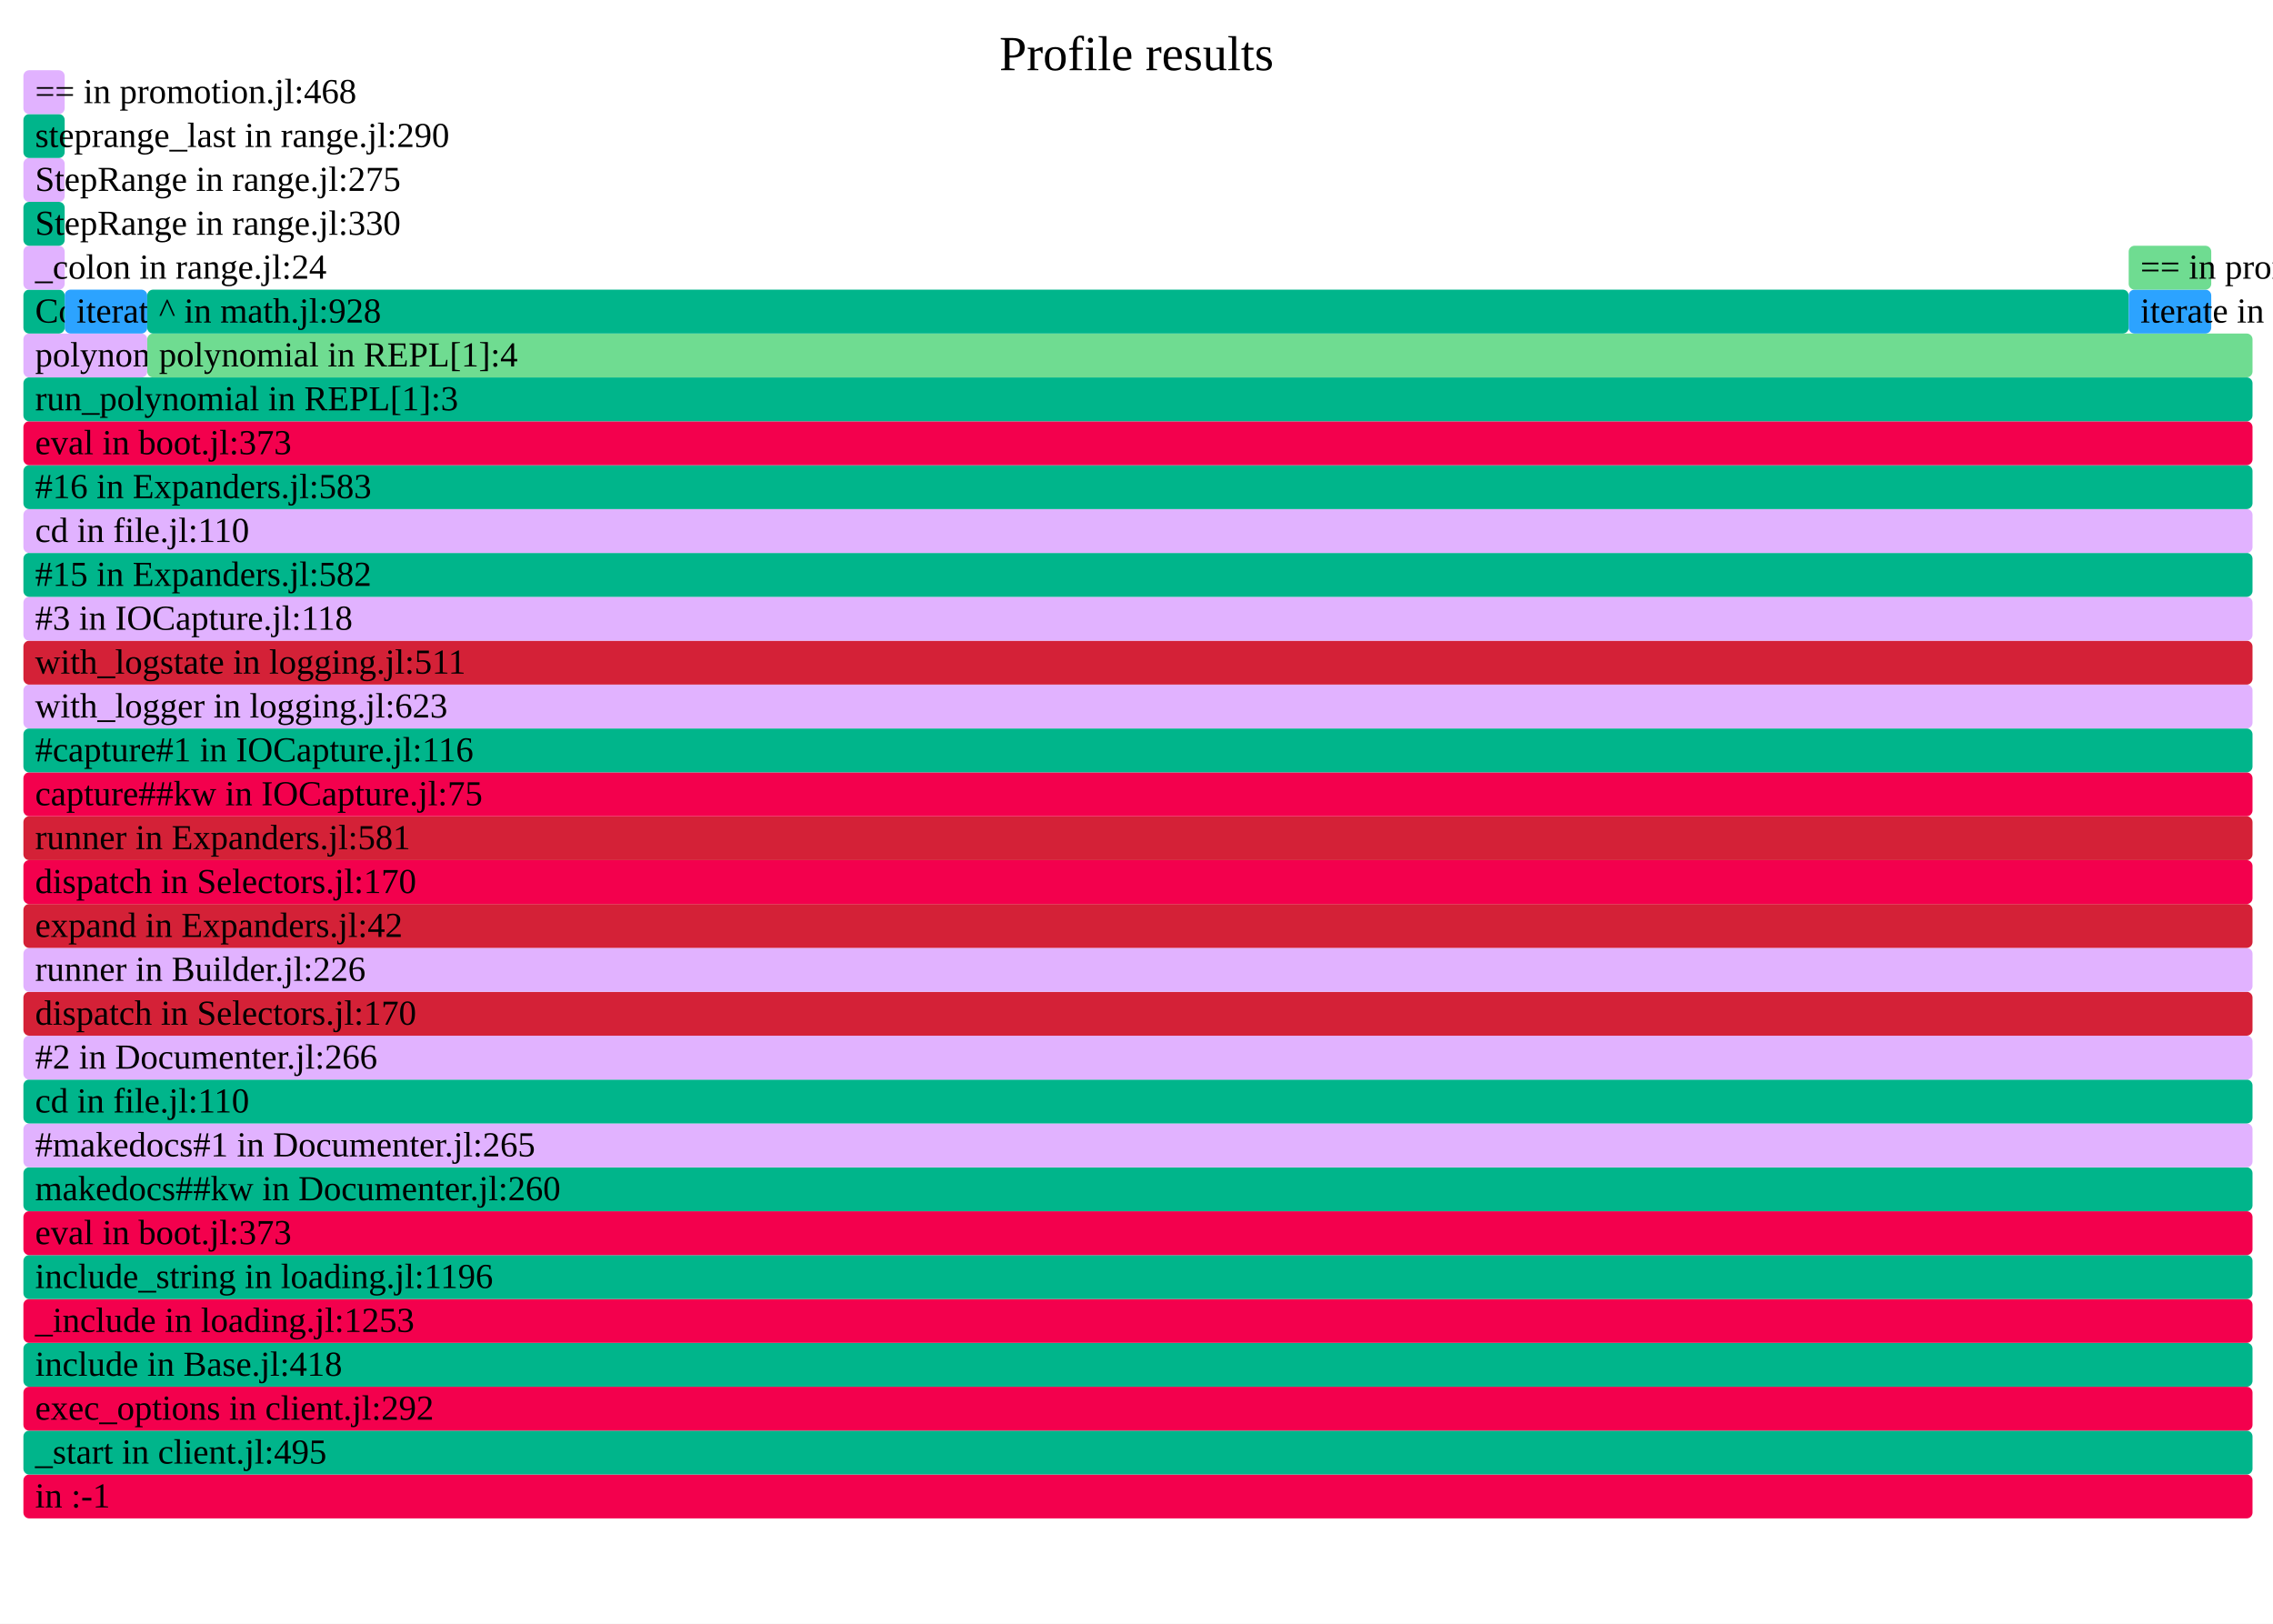
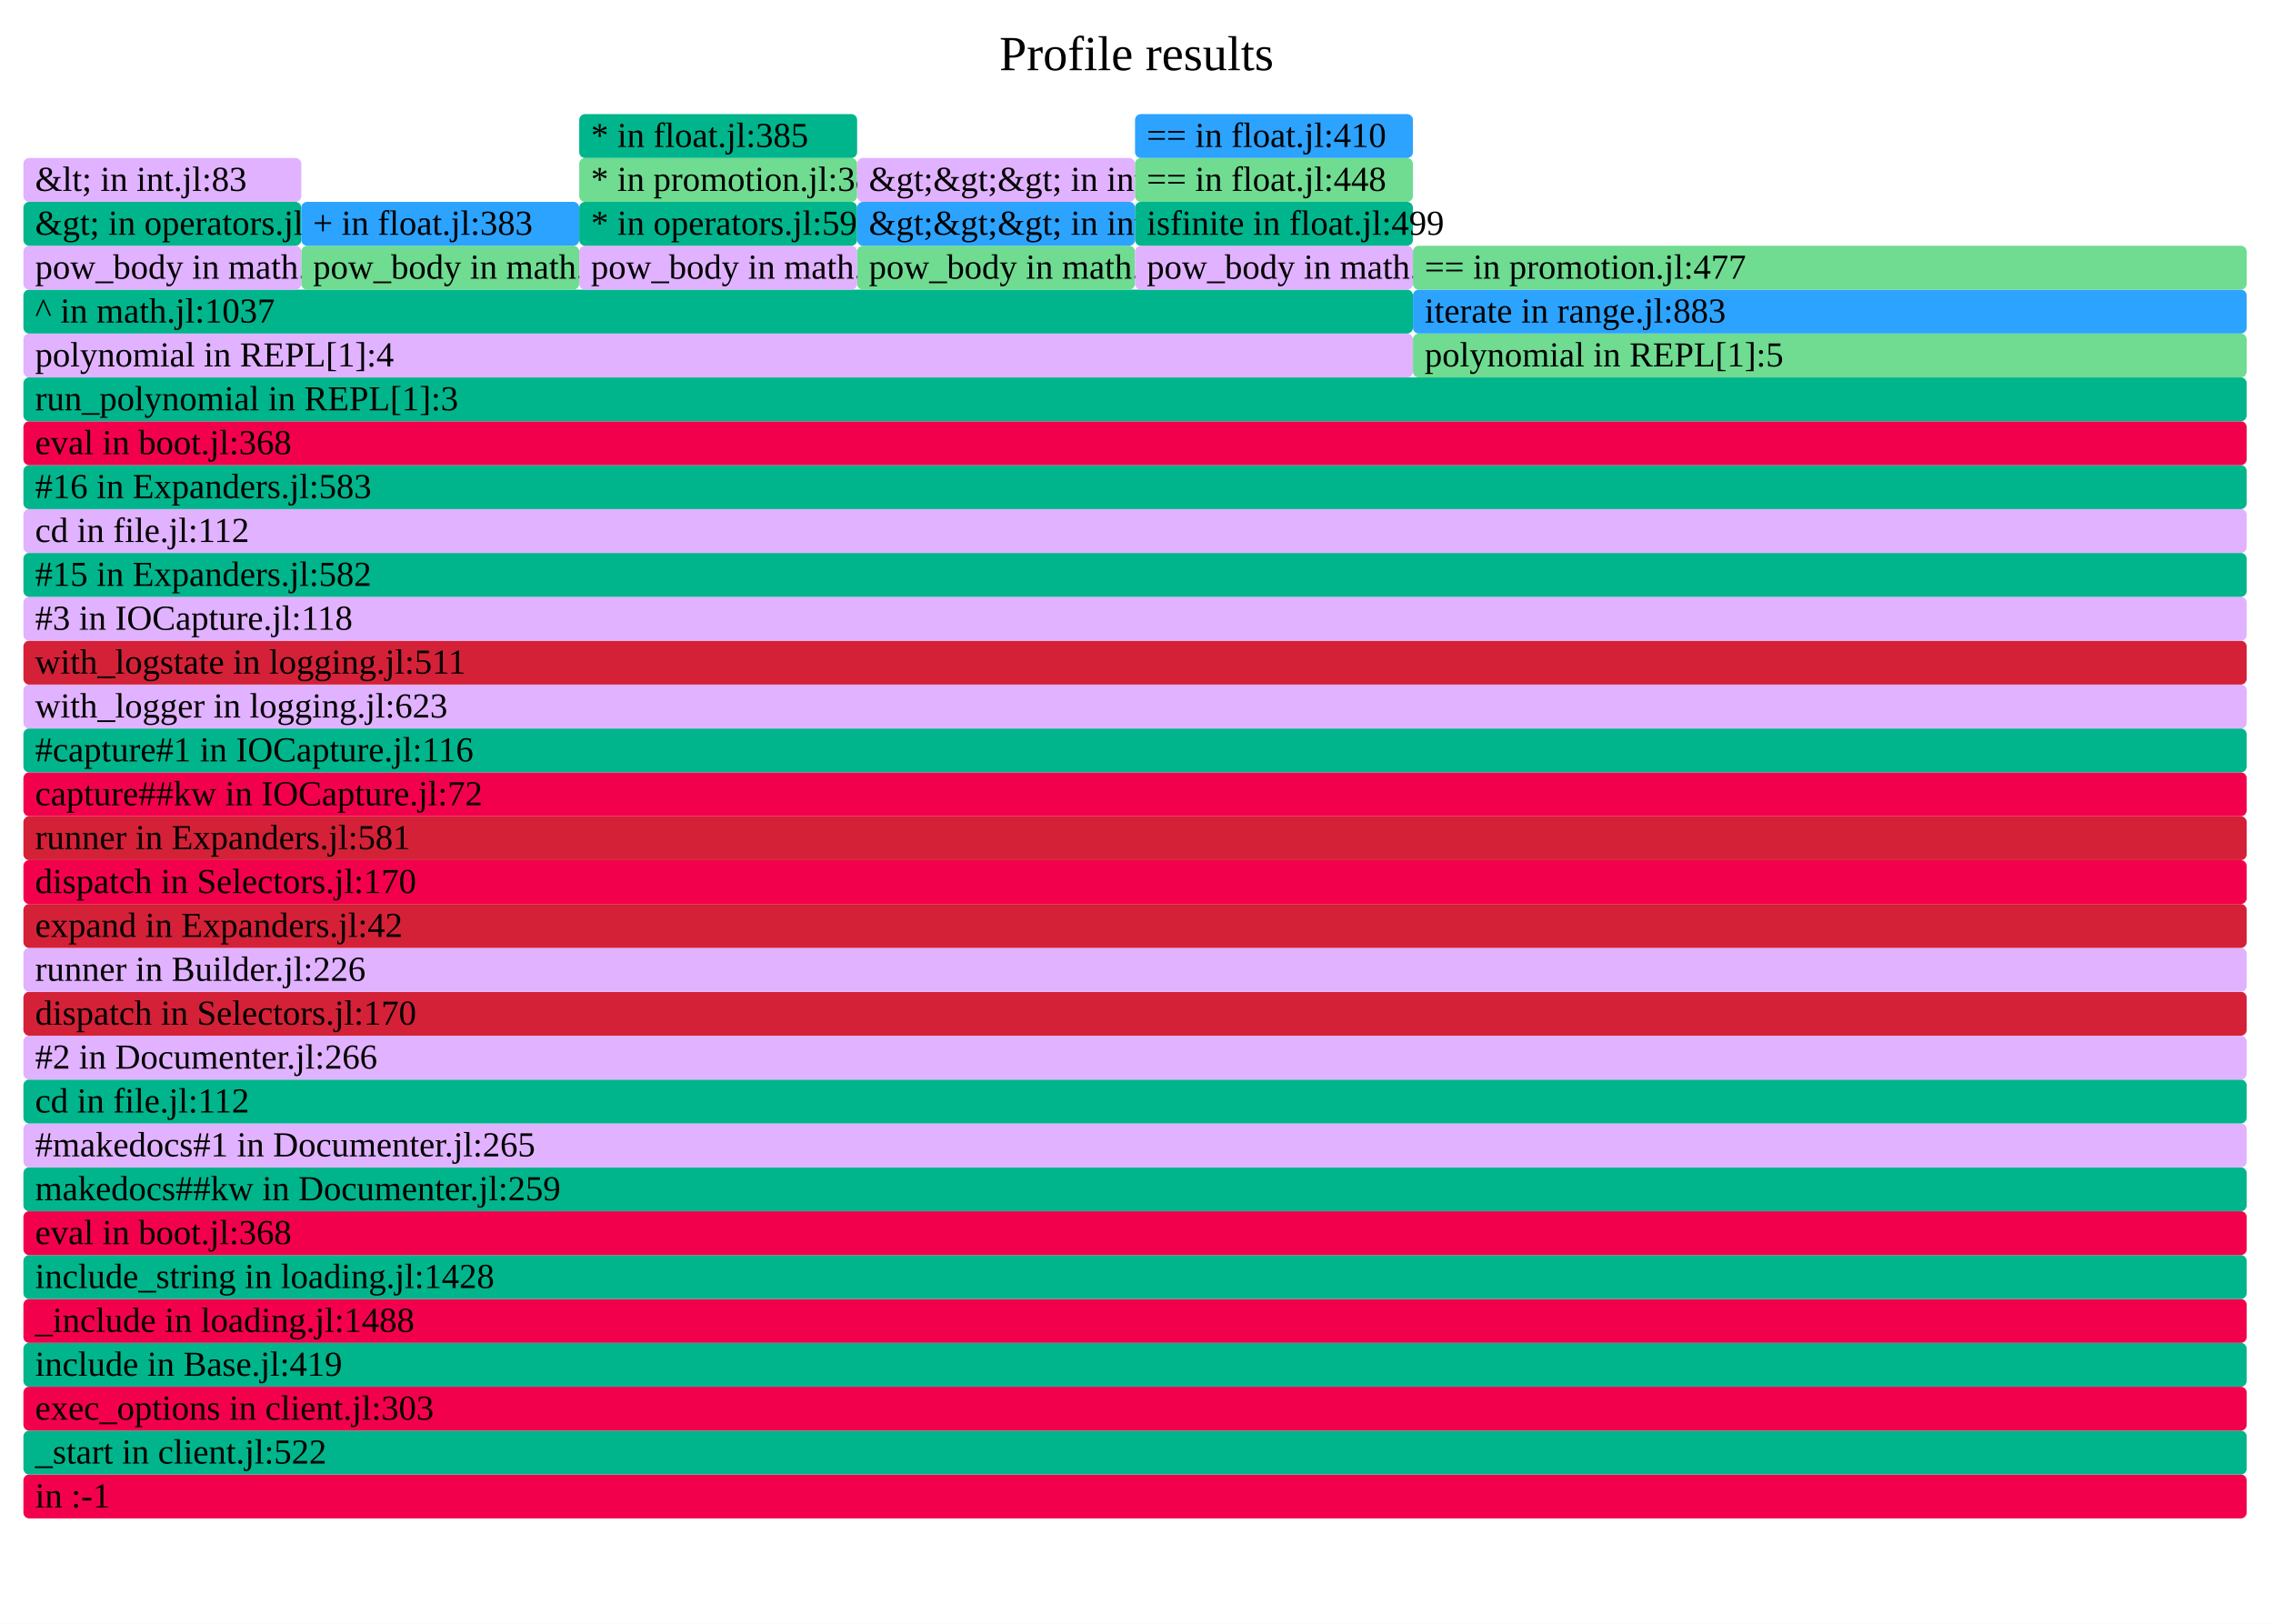
- <svg xmlns="http://www.w3.org/2000/svg" version="1.1" width="777" height="555" viewBox="0 0 777 555" id="fig-d207eafab3a34575a6fc566f0f5dd2a4">
+ <svg xmlns="http://www.w3.org/2000/svg" version="1.1" width="777" height="555" viewBox="0 0 777 555" id="fig-d4b07ee15b064d7fa73775ac45f76d3c">
  <defs>
-     <clipPath id="fig-d207eafab3a34575a6fc566f0f5dd2a4-clip">
+     <clipPath id="fig-d4b07ee15b064d7fa73775ac45f76d3c-clip">
      <rect x="0" y="0" width="777" height="555" />
    </clipPath>
  </defs>
  <style type="text/css">
-     #fig-d207eafab3a34575a6fc566f0f5dd2a4 text {
+     #fig-d4b07ee15b064d7fa73775ac45f76d3c text {
        pointer-events: none;
        font-family: inherit;
        font-size: 12px;
        fill: #000000;
    }
-     text#fig-d207eafab3a34575a6fc566f0f5dd2a4-caption {
+     text#fig-d4b07ee15b064d7fa73775ac45f76d3c-caption {
        font-size: 16.8px;
        fill: #000000;
        text-anchor: middle;
    }
-     #fig-d207eafab3a34575a6fc566f0f5dd2a4-bg {
+     #fig-d4b07ee15b064d7fa73775ac45f76d3c-bg {
        fill: #FFFFFF;
    }
-     #fig-d207eafab3a34575a6fc566f0f5dd2a4-viewport rect, #fig-d207eafab3a34575a6fc566f0f5dd2a4-viewport path {
+     #fig-d4b07ee15b064d7fa73775ac45f76d3c-viewport rect, #fig-d4b07ee15b064d7fa73775ac45f76d3c-viewport path {
        vector-effect: non-scaling-stroke;
        fill-opacity: 1;
    }
-     #fig-d207eafab3a34575a6fc566f0f5dd2a4-viewport text {
+     #fig-d4b07ee15b064d7fa73775ac45f76d3c-viewport text {
        stroke: #000000;
        stroke-width: 0;
        stroke-opacity: 0.35;
    }
-     #fig-d207eafab3a34575a6fc566f0f5dd2a4-viewport rect:hover, #fig-d207eafab3a34575a6fc566f0f5dd2a4-viewport path:hover {
+     #fig-d4b07ee15b064d7fa73775ac45f76d3c-viewport rect:hover, #fig-d4b07ee15b064d7fa73775ac45f76d3c-viewport path:hover {
        fill-opacity: 0.75;
        stroke: #000000;
        stroke-width: 0.5;
    }
-     #fig-d207eafab3a34575a6fc566f0f5dd2a4-viewport + rect {
+     #fig-d4b07ee15b064d7fa73775ac45f76d3c-viewport + rect {
        fill: #FFFFFF;
        opacity: 0.8;
    }
-     text#fig-d207eafab3a34575a6fc566f0f5dd2a4-details{
+     text#fig-d4b07ee15b064d7fa73775ac45f76d3c-details{
        fill: #000000;
    }
</style>
-   <g id="fig-d207eafab3a34575a6fc566f0f5dd2a4-frame" clip-path="url(#fig-d207eafab3a34575a6fc566f0f5dd2a4-clip)">
-     <rect id="fig-d207eafab3a34575a6fc566f0f5dd2a4-bg" x="0" y="0" width="777" height="555" />
-     <text id="fig-d207eafab3a34575a6fc566f0f5dd2a4-caption" x="388.5" y="24">Profile results</text>
-     <g id="fig-d207eafab3a34575a6fc566f0f5dd2a4-viewport" transform="scale(1)">
-       <rect x="8" y="504" width="762" height="15" rx="2" fill="#F3004D" data-dinfo="" />
+   <g id="fig-d4b07ee15b064d7fa73775ac45f76d3c-frame" clip-path="url(#fig-d4b07ee15b064d7fa73775ac45f76d3c-clip)">
+     <rect id="fig-d4b07ee15b064d7fa73775ac45f76d3c-bg" x="0" y="0" width="777" height="555" />
+     <text id="fig-d4b07ee15b064d7fa73775ac45f76d3c-caption" x="388.5" y="24">Profile results</text>
+     <g id="fig-d4b07ee15b064d7fa73775ac45f76d3c-viewport" transform="scale(1)">
+       <rect x="8" y="504" width="760" height="15" rx="2" fill="#F3004D" data-dinfo="" />
      <text x="8" dx="4" y="515.25"> in :-1</text>
-       <rect x="8" y="489" width="762" height="15" rx="2" fill="#00B58B" data-dinfo="./" />
-       <text x="8" dx="4" y="500.25">_start in client.jl:495</text>
-       <rect x="8" y="474" width="762" height="15" rx="2" fill="#F3004D" data-dinfo="./" />
-       <text x="8" dx="4" y="485.25">exec_options in client.jl:292</text>
-       <rect x="8" y="459" width="762" height="15" rx="2" fill="#00B58B" data-dinfo="./" />
-       <text x="8" dx="4" y="470.25">include in Base.jl:418</text>
-       <rect x="8" y="444" width="762" height="15" rx="2" fill="#F3004D" data-dinfo="./" />
-       <text x="8" dx="4" y="455.25">_include in loading.jl:1253</text>
-       <rect x="8" y="429" width="762" height="15" rx="2" fill="#00B58B" data-dinfo="./" />
-       <text x="8" dx="4" y="440.25">include_string in loading.jl:1196</text>
-       <rect x="8" y="414" width="762" height="15" rx="2" fill="#F3004D" data-dinfo="./" />
-       <text x="8" dx="4" y="425.25">eval in boot.jl:373</text>
-       <rect x="8" y="399" width="762" height="15" rx="2" fill="#00B58B" data-dinfo="/home/runner/.julia/packages/Documenter/qdbx6/src/" />
-       <text x="8" dx="4" y="410.25">makedocs##kw in Documenter.jl:260</text>
-       <rect x="8" y="384" width="762" height="15" rx="2" fill="#E1B2FF" data-dinfo="/home/runner/.julia/packages/Documenter/qdbx6/src/" />
+       <rect x="8" y="489" width="760" height="15" rx="2" fill="#00B58B" data-dinfo="./" />
+       <text x="8" dx="4" y="500.25">_start in client.jl:522</text>
+       <rect x="8" y="474" width="760" height="15" rx="2" fill="#F3004D" data-dinfo="./" />
+       <text x="8" dx="4" y="485.25">exec_options in client.jl:303</text>
+       <rect x="8" y="459" width="760" height="15" rx="2" fill="#00B58B" data-dinfo="./" />
+       <text x="8" dx="4" y="470.25">include in Base.jl:419</text>
+       <rect x="8" y="444" width="760" height="15" rx="2" fill="#F3004D" data-dinfo="./" />
+       <text x="8" dx="4" y="455.25">_include in loading.jl:1488</text>
+       <rect x="8" y="429" width="760" height="15" rx="2" fill="#00B58B" data-dinfo="./" />
+       <text x="8" dx="4" y="440.25">include_string in loading.jl:1428</text>
+       <rect x="8" y="414" width="760" height="15" rx="2" fill="#F3004D" data-dinfo="./" />
+       <text x="8" dx="4" y="425.25">eval in boot.jl:368</text>
+       <rect x="8" y="399" width="760" height="15" rx="2" fill="#00B58B" data-dinfo="/home/runner/.julia/packages/Documenter/qdbx6/src/" />
+       <text x="8" dx="4" y="410.25">makedocs##kw in Documenter.jl:259</text>
+       <rect x="8" y="384" width="760" height="15" rx="2" fill="#E1B2FF" data-dinfo="/home/runner/.julia/packages/Documenter/qdbx6/src/" />
      <text x="8" dx="4" y="395.25">#makedocs#1 in Documenter.jl:265</text>
-       <rect x="8" y="369" width="762" height="15" rx="2" fill="#00B58B" data-dinfo="./" />
-       <text x="8" dx="4" y="380.25">cd in file.jl:110</text>
-       <rect x="8" y="354" width="762" height="15" rx="2" fill="#E1B2FF" data-dinfo="/home/runner/.julia/packages/Documenter/qdbx6/src/" />
+       <rect x="8" y="369" width="760" height="15" rx="2" fill="#00B58B" data-dinfo="./" />
+       <text x="8" dx="4" y="380.25">cd in file.jl:112</text>
+       <rect x="8" y="354" width="760" height="15" rx="2" fill="#E1B2FF" data-dinfo="/home/runner/.julia/packages/Documenter/qdbx6/src/" />
      <text x="8" dx="4" y="365.25">#2 in Documenter.jl:266</text>
-       <rect x="8" y="339" width="762" height="15" rx="2" fill="#D42137" data-dinfo="/home/runner/.julia/packages/Documenter/qdbx6/src/Utilities/" />
+       <rect x="8" y="339" width="760" height="15" rx="2" fill="#D42137" data-dinfo="/home/runner/.julia/packages/Documenter/qdbx6/src/Utilities/" />
      <text x="8" dx="4" y="350.25">dispatch in Selectors.jl:170</text>
-       <rect x="8" y="324" width="762" height="15" rx="2" fill="#E1B2FF" data-dinfo="/home/runner/.julia/packages/Documenter/qdbx6/src/" />
+       <rect x="8" y="324" width="760" height="15" rx="2" fill="#E1B2FF" data-dinfo="/home/runner/.julia/packages/Documenter/qdbx6/src/" />
      <text x="8" dx="4" y="335.25">runner in Builder.jl:226</text>
-       <rect x="8" y="309" width="762" height="15" rx="2" fill="#D42137" data-dinfo="/home/runner/.julia/packages/Documenter/qdbx6/src/" />
+       <rect x="8" y="309" width="760" height="15" rx="2" fill="#D42137" data-dinfo="/home/runner/.julia/packages/Documenter/qdbx6/src/" />
      <text x="8" dx="4" y="320.25">expand in Expanders.jl:42</text>
-       <rect x="8" y="294" width="762" height="15" rx="2" fill="#F3004D" data-dinfo="/home/runner/.julia/packages/Documenter/qdbx6/src/Utilities/" />
+       <rect x="8" y="294" width="760" height="15" rx="2" fill="#F3004D" data-dinfo="/home/runner/.julia/packages/Documenter/qdbx6/src/Utilities/" />
      <text x="8" dx="4" y="305.25">dispatch in Selectors.jl:170</text>
-       <rect x="8" y="279" width="762" height="15" rx="2" fill="#D42137" data-dinfo="/home/runner/.julia/packages/Documenter/qdbx6/src/" />
+       <rect x="8" y="279" width="760" height="15" rx="2" fill="#D42137" data-dinfo="/home/runner/.julia/packages/Documenter/qdbx6/src/" />
      <text x="8" dx="4" y="290.25">runner in Expanders.jl:581</text>
-       <rect x="8" y="264" width="762" height="15" rx="2" fill="#F3004D" data-dinfo="/home/runner/.julia/packages/IOCapture/sXY71/src/" />
-       <text x="8" dx="4" y="275.25">capture##kw in IOCapture.jl:75</text>
-       <rect x="8" y="249" width="762" height="15" rx="2" fill="#00B58B" data-dinfo="/home/runner/.julia/packages/IOCapture/sXY71/src/" />
+       <rect x="8" y="264" width="760" height="15" rx="2" fill="#F3004D" data-dinfo="/home/runner/.julia/packages/IOCapture/sXY71/src/" />
+       <text x="8" dx="4" y="275.25">capture##kw in IOCapture.jl:72</text>
+       <rect x="8" y="249" width="760" height="15" rx="2" fill="#00B58B" data-dinfo="/home/runner/.julia/packages/IOCapture/sXY71/src/" />
      <text x="8" dx="4" y="260.25">#capture#1 in IOCapture.jl:116</text>
-       <rect x="8" y="234" width="762" height="15" rx="2" fill="#E1B2FF" data-dinfo="./" />
+       <rect x="8" y="234" width="760" height="15" rx="2" fill="#E1B2FF" data-dinfo="./" />
      <text x="8" dx="4" y="245.25">with_logger in logging.jl:623</text>
-       <rect x="8" y="219" width="762" height="15" rx="2" fill="#D42137" data-dinfo="./" />
+       <rect x="8" y="219" width="760" height="15" rx="2" fill="#D42137" data-dinfo="./" />
      <text x="8" dx="4" y="230.25">with_logstate in logging.jl:511</text>
-       <rect x="8" y="204" width="762" height="15" rx="2" fill="#E1B2FF" data-dinfo="/home/runner/.julia/packages/IOCapture/sXY71/src/" />
+       <rect x="8" y="204" width="760" height="15" rx="2" fill="#E1B2FF" data-dinfo="/home/runner/.julia/packages/IOCapture/sXY71/src/" />
      <text x="8" dx="4" y="215.25">#3 in IOCapture.jl:118</text>
-       <rect x="8" y="189" width="762" height="15" rx="2" fill="#00B58B" data-dinfo="/home/runner/.julia/packages/Documenter/qdbx6/src/" />
+       <rect x="8" y="189" width="760" height="15" rx="2" fill="#00B58B" data-dinfo="/home/runner/.julia/packages/Documenter/qdbx6/src/" />
      <text x="8" dx="4" y="200.25">#15 in Expanders.jl:582</text>
-       <rect x="8" y="174" width="762" height="15" rx="2" fill="#E1B2FF" data-dinfo="./" />
-       <text x="8" dx="4" y="185.25">cd in file.jl:110</text>
-       <rect x="8" y="159" width="762" height="15" rx="2" fill="#00B58B" data-dinfo="/home/runner/.julia/packages/Documenter/qdbx6/src/" />
+       <rect x="8" y="174" width="760" height="15" rx="2" fill="#E1B2FF" data-dinfo="./" />
+       <text x="8" dx="4" y="185.25">cd in file.jl:112</text>
+       <rect x="8" y="159" width="760" height="15" rx="2" fill="#00B58B" data-dinfo="/home/runner/.julia/packages/Documenter/qdbx6/src/" />
      <text x="8" dx="4" y="170.25">#16 in Expanders.jl:583</text>
-       <rect x="8" y="144" width="762" height="15" rx="2" fill="#F3004D" data-dinfo="./" />
-       <text x="8" dx="4" y="155.25">eval in boot.jl:373</text>
-       <rect x="8" y="129" width="762" height="15" rx="2" fill="#00B58B" data-dinfo="./" />
+       <rect x="8" y="144" width="760" height="15" rx="2" fill="#F3004D" data-dinfo="./" />
+       <text x="8" dx="4" y="155.25">eval in boot.jl:368</text>
+       <rect x="8" y="129" width="760" height="15" rx="2" fill="#00B58B" data-dinfo="./" />
      <text x="8" dx="4" y="140.25">run_polynomial in REPL[1]:3</text>
-       <rect x="8" y="114" width="42.33" height="15" rx="2" fill="#E1B2FF" data-dinfo="./" />
-       <text x="8" dx="4" y="125.25">polynomial in REPL[1]:3</text>
-       <rect x="8" y="99" width="14.11" height="15" rx="2" fill="#00B58B" data-dinfo="./" />
-       <text x="8" dx="4" y="110.25">Colon in range.jl:22</text>
-       <rect x="8" y="84" width="14.11" height="15" rx="2" fill="#E1B2FF" data-dinfo="./" />
-       <text x="8" dx="4" y="95.25">_colon in range.jl:24</text>
-       <rect x="8" y="69" width="14.11" height="15" rx="2" fill="#00B58B" data-dinfo="./" />
-       <text x="8" dx="4" y="80.25">StepRange in range.jl:330</text>
-       <rect x="8" y="54" width="14.11" height="15" rx="2" fill="#E1B2FF" data-dinfo="./" />
-       <text x="8" dx="4" y="65.25">StepRange in range.jl:275</text>
-       <rect x="8" y="39" width="14.11" height="15" rx="2" fill="#00B58B" data-dinfo="./" />
-       <text x="8" dx="4" y="50.25">steprange_last in range.jl:290</text>
-       <rect x="8" y="24" width="14.11" height="15" rx="2" fill="#E1B2FF" data-dinfo="./" />
-       <text x="8" dx="4" y="35.25">== in promotion.jl:468</text>
-       <rect x="22.11" y="99" width="28.22" height="15" rx="2" fill="#2CA3FF" data-dinfo="./" />
-       <text x="22.11" dx="4" y="110.25">iterate in range.jl:833</text>
-       <rect x="50.33" y="114" width="719.67" height="15" rx="2" fill="#6FDC91" data-dinfo="./" />
-       <text x="50.33" dx="4" y="125.25">polynomial in REPL[1]:4</text>
-       <rect x="50.33" y="99" width="677.34" height="15" rx="2" fill="#00B58B" data-dinfo="./" />
-       <text x="50.33" dx="4" y="110.25">^ in math.jl:928</text>
-       <rect x="727.67" y="99" width="28.22" height="15" rx="2" fill="#2CA3FF" data-dinfo="./" />
-       <text x="727.67" dx="4" y="110.25">iterate in range.jl:837</text>
-       <rect x="727.67" y="84" width="28.22" height="15" rx="2" fill="#6FDC91" data-dinfo="./" />
-       <text x="727.67" dx="4" y="95.25">== in promotion.jl:468</text>
+       <rect x="8" y="114" width="475" height="15" rx="2" fill="#E1B2FF" data-dinfo="./" />
+       <text x="8" dx="4" y="125.25">polynomial in REPL[1]:4</text>
+       <rect x="8" y="99" width="475" height="15" rx="2" fill="#00B58B" data-dinfo="./" />
+       <text x="8" dx="4" y="110.25">^ in math.jl:1037</text>
+       <rect x="8" y="84" width="95" height="15" rx="2" fill="#E1B2FF" data-dinfo="./" />
+       <text x="8" dx="4" y="95.25">pow_body in math.jl:1051</text>
+       <rect x="8" y="69" width="95" height="15" rx="2" fill="#00B58B" data-dinfo="./" />
+       <text x="8" dx="4" y="80.25">&amp;gt; in operators.jl:382</text>
+       <rect x="8" y="54" width="95" height="15" rx="2" fill="#E1B2FF" data-dinfo="./" />
+       <text x="8" dx="4" y="65.25">&amp;lt; in int.jl:83</text>
+       <rect x="103" y="84" width="95" height="15" rx="2" fill="#6FDC91" data-dinfo="./" />
+       <text x="103" dx="4" y="95.25">pow_body in math.jl:1055</text>
+       <rect x="103" y="69" width="95" height="15" rx="2" fill="#2CA3FF" data-dinfo="./" />
+       <text x="103" dx="4" y="80.25">+ in float.jl:383</text>
+       <rect x="198" y="84" width="95" height="15" rx="2" fill="#E1B2FF" data-dinfo="./" />
+       <text x="198" dx="4" y="95.25">pow_body in math.jl:1057</text>
+       <rect x="198" y="69" width="95" height="15" rx="2" fill="#00B58B" data-dinfo="./" />
+       <text x="198" dx="4" y="80.25">* in operators.jl:591</text>
+       <rect x="198" y="54" width="95" height="15" rx="2" fill="#6FDC91" data-dinfo="./" />
+       <text x="198" dx="4" y="65.25">* in promotion.jl:389</text>
+       <rect x="198" y="39" width="95" height="15" rx="2" fill="#00B58B" data-dinfo="./" />
+       <text x="198" dx="4" y="50.25">* in float.jl:385</text>
+       <rect x="293" y="84" width="95" height="15" rx="2" fill="#6FDC91" data-dinfo="./" />
+       <text x="293" dx="4" y="95.25">pow_body in math.jl:1060</text>
+       <rect x="293" y="69" width="95" height="15" rx="2" fill="#2CA3FF" data-dinfo="./" />
+       <text x="293" dx="4" y="80.25">&amp;gt;&amp;gt;&amp;gt; in int.jl:505</text>
+       <rect x="293" y="54" width="95" height="15" rx="2" fill="#E1B2FF" data-dinfo="./" />
+       <text x="293" dx="4" y="65.25">&amp;gt;&amp;gt;&amp;gt; in int.jl:497</text>
+       <rect x="388" y="84" width="95" height="15" rx="2" fill="#E1B2FF" data-dinfo="./" />
+       <text x="388" dx="4" y="95.25">pow_body in math.jl:1062</text>
+       <rect x="388" y="69" width="95" height="15" rx="2" fill="#00B58B" data-dinfo="./" />
+       <text x="388" dx="4" y="80.25">isfinite in float.jl:499</text>
+       <rect x="388" y="54" width="95" height="15" rx="2" fill="#6FDC91" data-dinfo="./" />
+       <text x="388" dx="4" y="65.25">== in float.jl:448</text>
+       <rect x="388" y="39" width="95" height="15" rx="2" fill="#2CA3FF" data-dinfo="./" />
+       <text x="388" dx="4" y="50.25">== in float.jl:410</text>
+       <rect x="483" y="114" width="285" height="15" rx="2" fill="#6FDC91" data-dinfo="./" />
+       <text x="483" dx="4" y="125.25">polynomial in REPL[1]:5</text>
+       <rect x="483" y="99" width="285" height="15" rx="2" fill="#2CA3FF" data-dinfo="./" />
+       <text x="483" dx="4" y="110.25">iterate in range.jl:883</text>
+       <rect x="483" y="84" width="285" height="15" rx="2" fill="#6FDC91" data-dinfo="./" />
+       <text x="483" dx="4" y="95.25">== in promotion.jl:477</text>
    </g>
  </g>
</svg>
